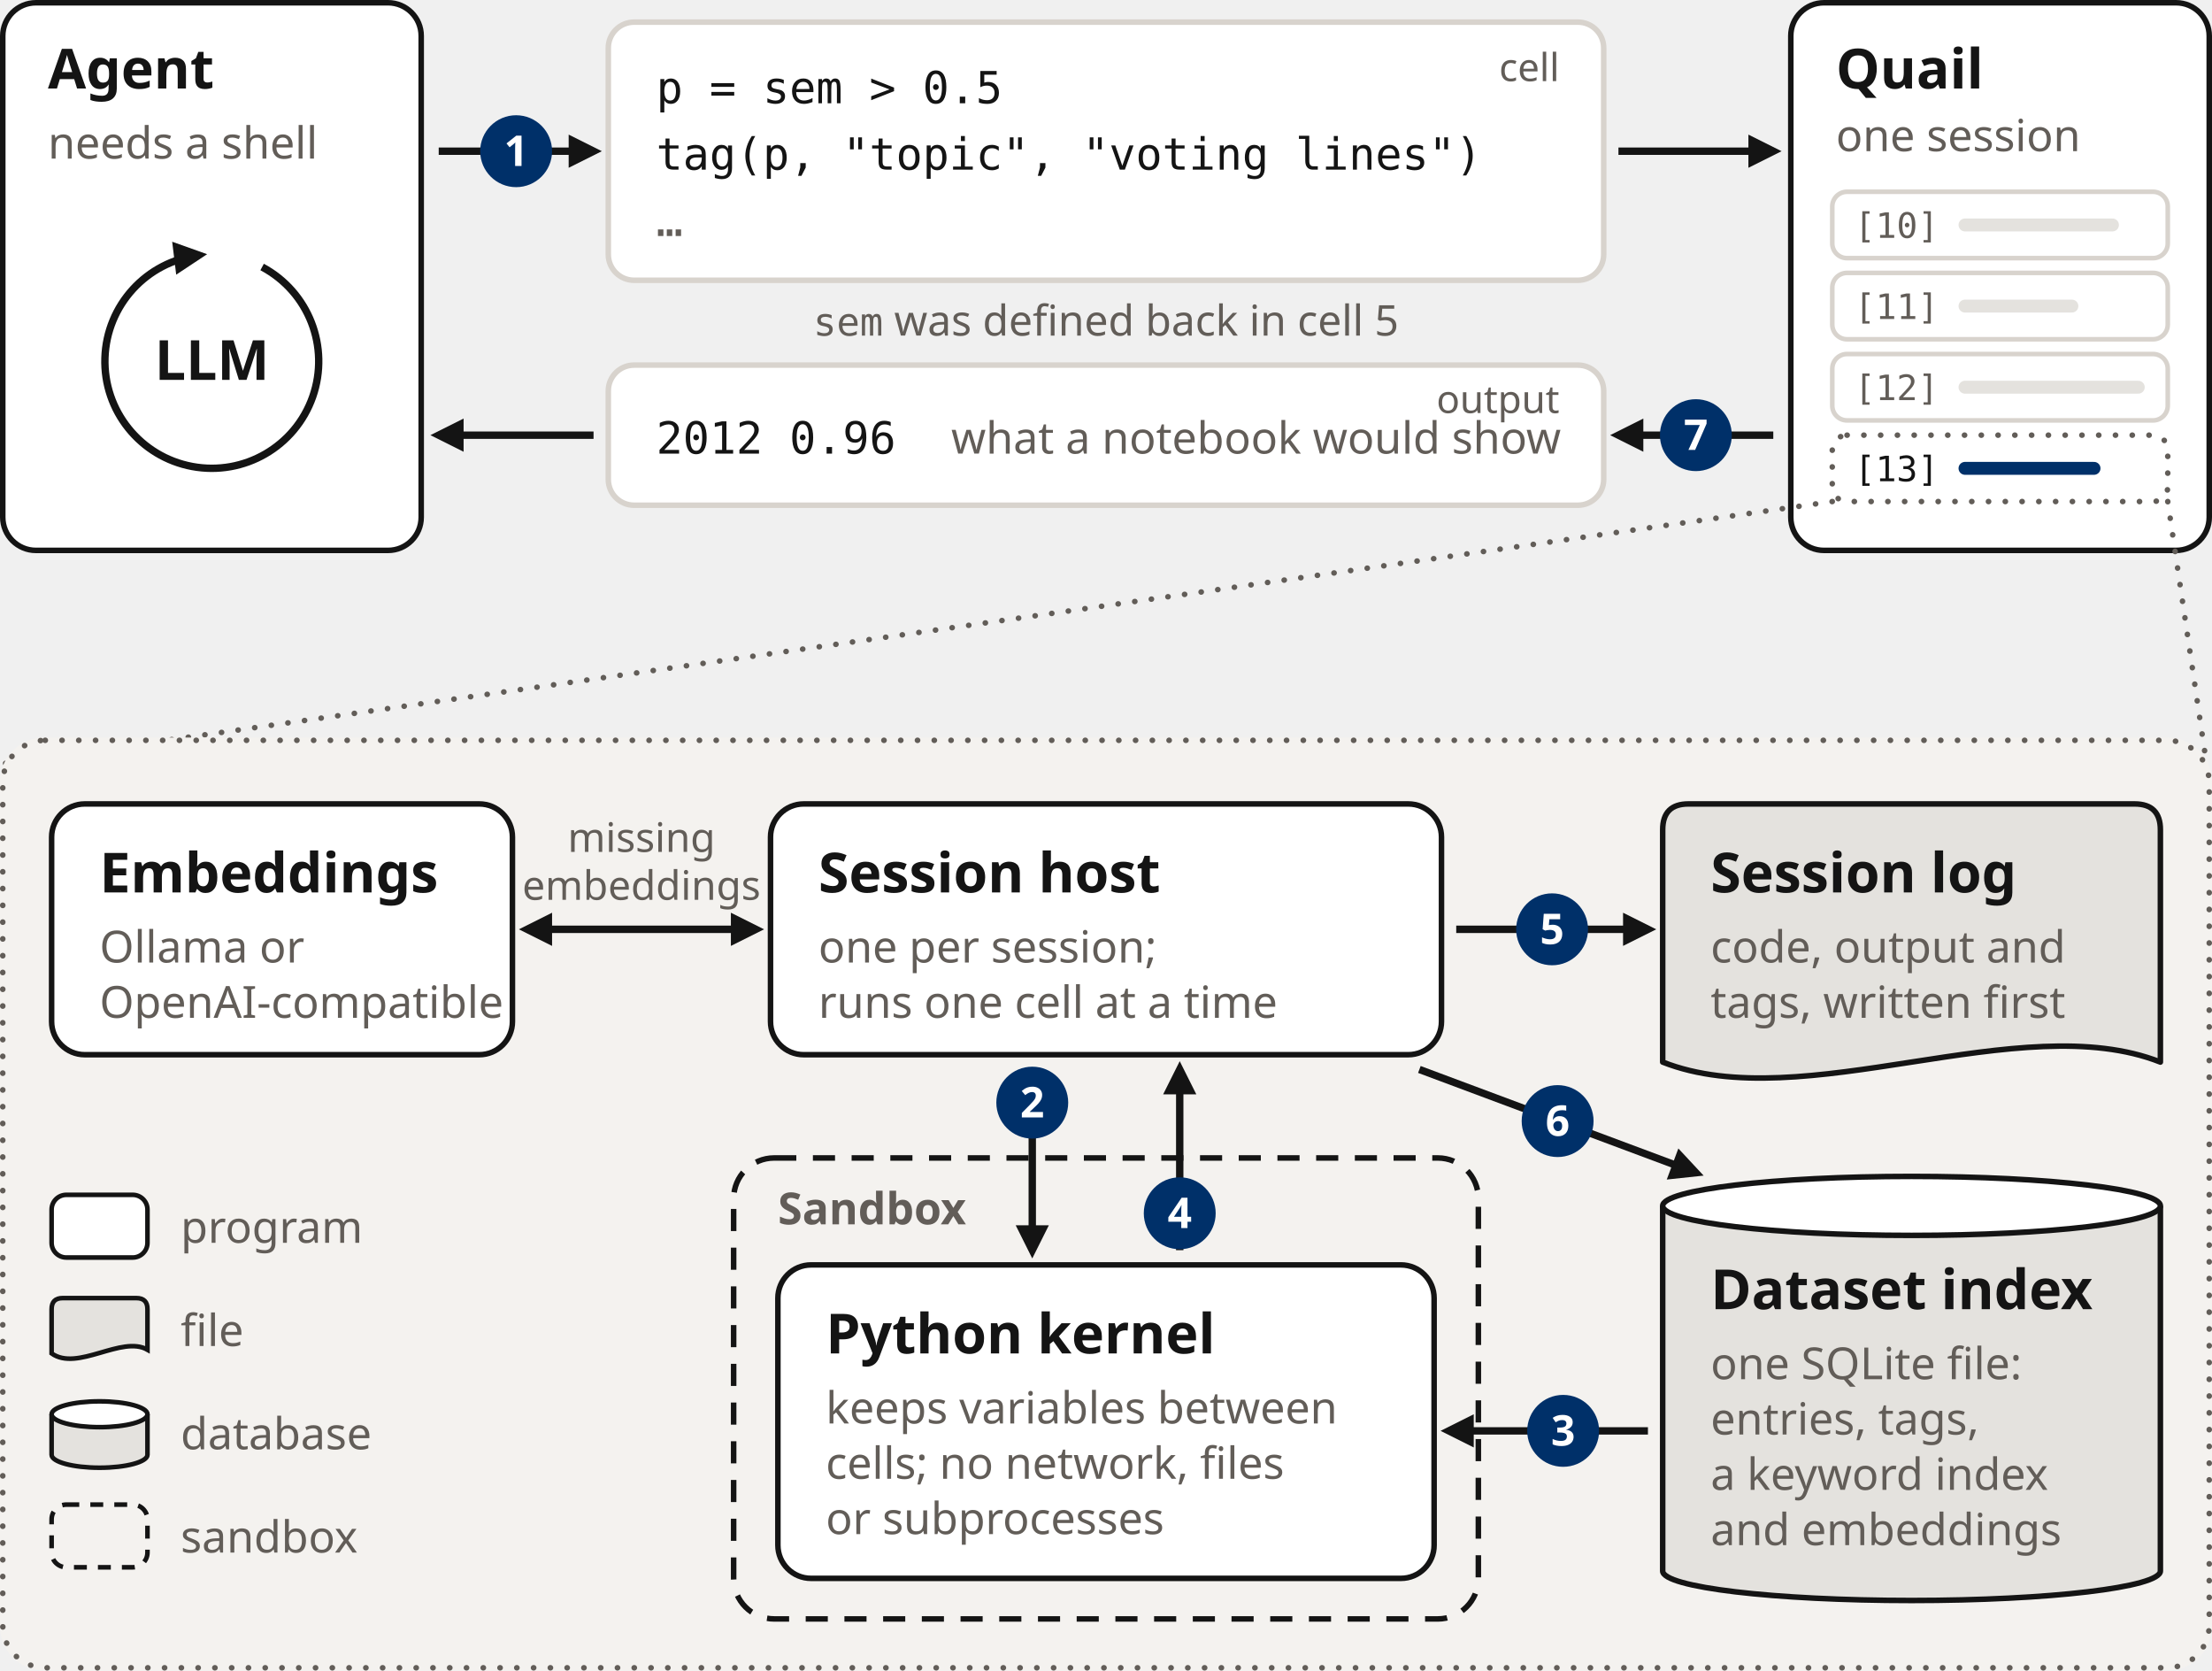
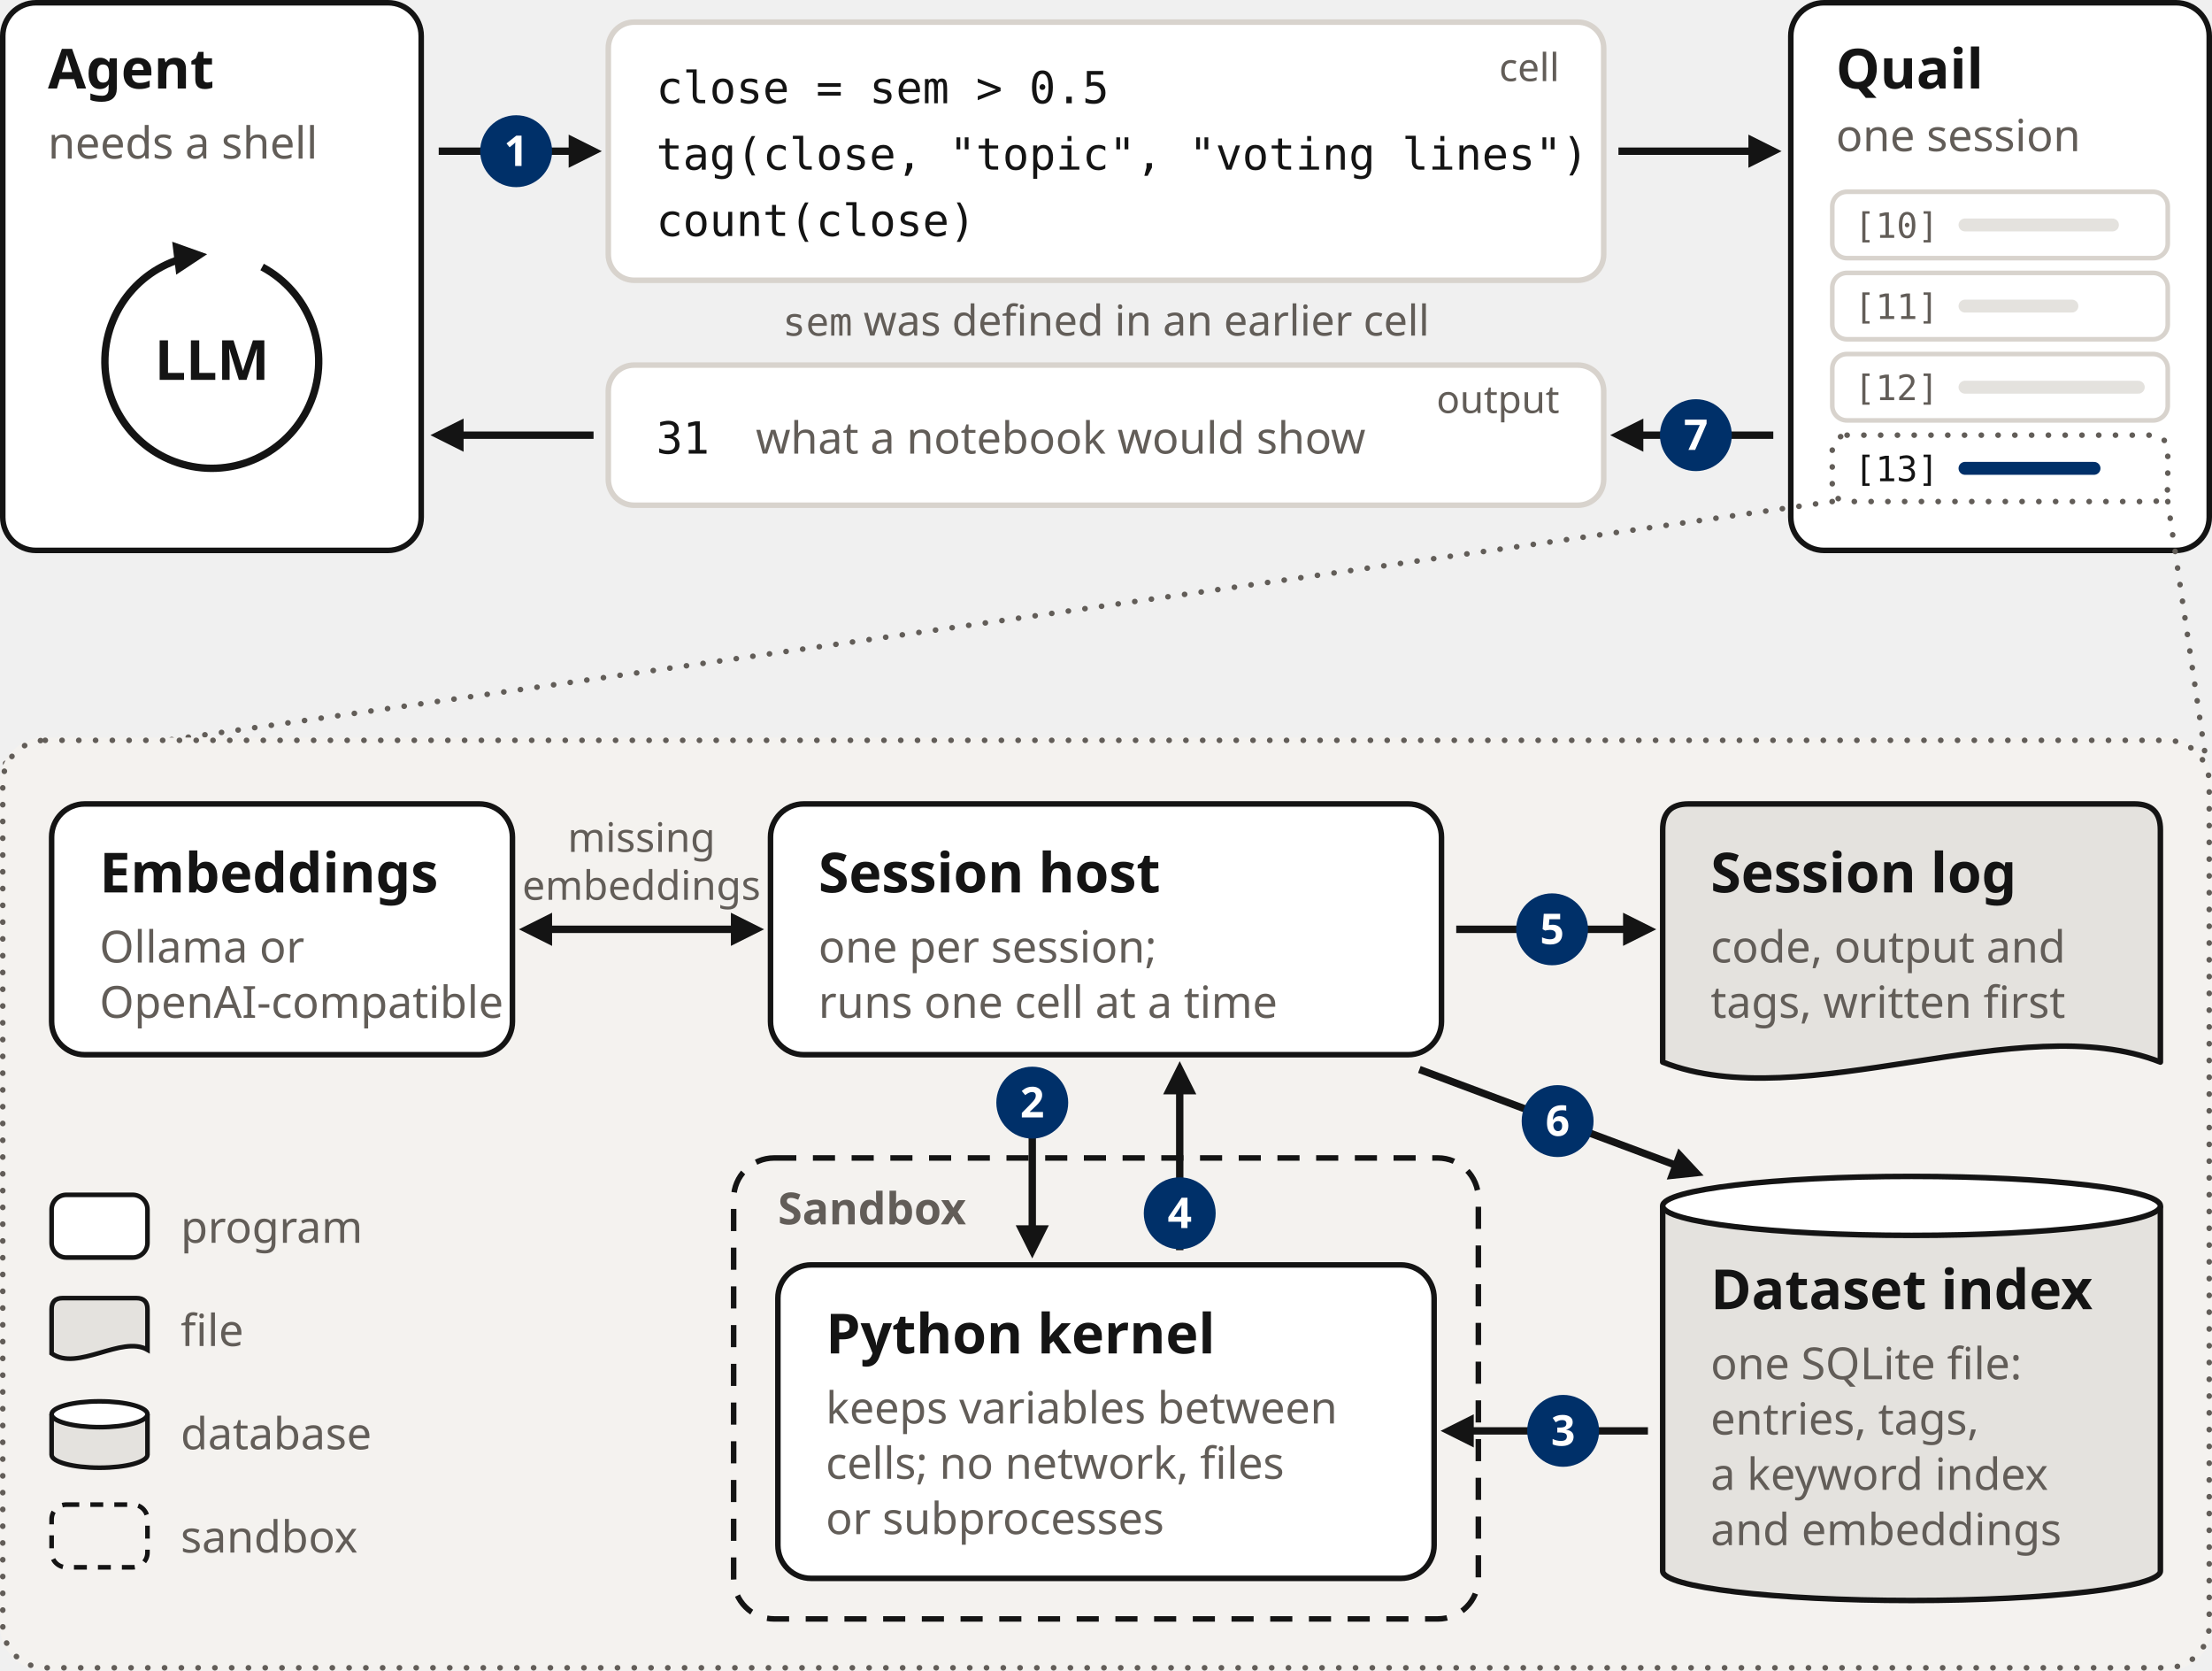
<svg xmlns="http://www.w3.org/2000/svg" viewBox="0 0 1200 906" width="1200" height="906">
  <style>
    text { font-family: 'Source Sans 3', sans-serif; fill: #141414; }
    .h { font-size: 30px; font-weight: 700; }
    .b { font-size: 25px; }
    .s { font-size: 24px; fill: #625D58; }
    .cap { font-size: 24px; font-weight: 700; fill: #625D58; }
    .m { font-family: 'Source Code Pro', monospace; font-size: 24px; font-weight: 500; font-variant-ligatures: none; }
    .ln { fill: none; stroke: #141414; stroke-width: 4; stroke-linecap: butt; stroke-linejoin: round; }
  </style>
  <defs>
    <marker id="a" viewBox="0 0 10 10" refX="7.5" refY="5" markerWidth="4.5" markerHeight="4.5" orient="auto-start-reverse">
      <path d="M0,0 L10,5 L0,10 z" fill="#141414" />
    </marker>
  </defs>
  <rect x="1.5" y="1.5" width="227" height="297" rx="18" fill="#fff" stroke="#141414" stroke-width="3" />
  <text class="h" x="26" y="48" style="font-size:30px">Agent</text>
  <text class="s" x="26" y="86">needs a shell</text>
  <path class="ln" d="M142.2,144.8 A58,58 0 1 1 107.9,138.4" marker-end="url(#a)" style="stroke-width:4" />
  <text class="h" x="115" y="206" text-anchor="middle" style="font-size:30px">LLM</text>
  <rect x="971.5" y="1.5" width="227" height="297" rx="18" fill="#fff" stroke="#141414" stroke-width="3" />
  <text class="h" x="996" y="48">Quail</text>
  <text class="s" x="996" y="82">one session</text>
  <rect x="994" y="104" width="182" height="36" rx="8" fill="#fff" stroke="#D8D3CD" stroke-width="2.5" />
  <text class="m" x="1006" y="129" style="font-size:19px;fill:#625D58">[10]</text>
  <path d="M1066,122 H1146" fill="none" stroke="#E4E2DE" stroke-width="7" stroke-linecap="round" />
  <rect x="994" y="148" width="182" height="36" rx="8" fill="#fff" stroke="#D8D3CD" stroke-width="2.5" />
  <text class="m" x="1006" y="173" style="font-size:19px;fill:#625D58">[11]</text>
  <path d="M1066,166 H1124" fill="none" stroke="#E4E2DE" stroke-width="7" stroke-linecap="round" />
  <rect x="994" y="192" width="182" height="36" rx="8" fill="#fff" stroke="#D8D3CD" stroke-width="2.5" />
  <text class="m" x="1006" y="217" style="font-size:19px;fill:#625D58">[12]</text>
  <path d="M1066,210 H1160" fill="none" stroke="#E4E2DE" stroke-width="7" stroke-linecap="round" />
  <text class="m" x="1006" y="261" style="font-size:19px;fill:#141414">[13]</text>
  <path d="M1066,254 H1136" fill="none" stroke="#003069" stroke-width="7" stroke-linecap="round" />
  <path class="ln" d="M238,82 L322,82" marker-end="url(#a)" />
  <rect x="330" y="12" width="540" height="140" rx="14" fill="#fff" stroke="#D8D3CD" stroke-width="3" />
-   <text class="m" x="356" y="56">p = sem &gt; 0.5</text>
-   <text class="m" x="356" y="92">tag(p, "topic", "voting lines")</text>
-   <text class="m" x="356" y="128" style="fill:#625D58">…</text>
+   <text class="m" x="356" y="56">close = sem &gt; 0.5</text>
+   <text class="m" x="356" y="92">tag(close, "topic", "voting lines")</text>
+   <text class="m" x="356" y="128">count(close)</text>
  <text class="s" x="846" y="44" text-anchor="end" style="font-size:21px">cell</text>
  <path class="ln" d="M878,82 L962,82" marker-end="url(#a)" />
  <text class="s" x="600" y="182" text-anchor="middle" style="font-size:23px">
-     <tspan class="m" style="font-size:21px">sem</tspan> was defined back in cell 5</text>
+     <tspan class="m" style="font-size:21px">sem</tspan> was defined in an earlier cell</text>
  <path class="ln" d="M962,236 L878,236" marker-end="url(#a)" />
  <rect x="330" y="198" width="540" height="76" rx="14" fill="#fff" stroke="#D8D3CD" stroke-width="3" />
-   <text class="m" x="356" y="246">2012 0.96</text>
+   <text class="m" x="356" y="246">31</text>
  <text class="s" x="846" y="224" text-anchor="end" style="font-size:21px">output</text>
-   <text class="s" x="516" y="246">what a notebook would show</text>
+   <text class="s" x="410" y="246">what a notebook would show</text>
  <path class="ln" d="M322,236 L238,236" marker-end="url(#a)" />
  <rect x="994" y="236" width="182" height="36" rx="8" fill="none" stroke="#625D58" stroke-width="3" stroke-linecap="round" stroke-dasharray="0.1 9" />
  <path d="M994,272 L3,414 M1176,272 L1197,414" fill="none" stroke="#625D58" stroke-width="3" stroke-linecap="round" stroke-dasharray="0.1 9" />
  <rect x="0" y="400" width="1200" height="506" rx="24" fill="#F4F2EF" />
  <rect x="1.5" y="401.5" width="1197" height="503" rx="23" fill="none" stroke="#625D58" stroke-width="3" stroke-linecap="round" stroke-dasharray="0.1 9" />
  <rect x="28" y="436" width="250" height="136" rx="18" fill="#fff" stroke="#141414" stroke-width="3" />
  <text class="h" x="54" y="484" style="font-size:30px">Embeddings</text>
  <text class="s" x="54" y="522">Ollama or</text>
  <text class="s" x="54" y="552">OpenAI-compatible</text>
  <rect x="418" y="436" width="364" height="136" rx="18" fill="#fff" stroke="#141414" stroke-width="3" />
  <text class="h" x="444" y="484" style="font-size:30px">Session host</text>
  <text class="s" x="444" y="522">one per session;</text>
  <text class="s" x="444" y="552">runs one cell at a time</text>
  <path d="M916,436 H1158 Q1172,436 1172,450 V576 C1096,546 978,606 902,576 V450 Q902,436 916,436 Z" fill="#E4E2DE" stroke="#141414" stroke-width="3" stroke-linejoin="round" />
  <text class="h" x="928" y="484" style="font-size:30px">Session log</text>
  <text class="s" x="928" y="522">code, output and</text>
  <text class="s" x="928" y="552">tags, written first</text>
  <rect x="398" y="628" width="404" height="250" rx="22" fill="none" stroke="#141414" stroke-width="3" stroke-dasharray="12 9" />
  <text class="cap" x="422" y="664">Sandbox</text>
  <rect x="422" y="686" width="356" height="170" rx="18" fill="#fff" stroke="#141414" stroke-width="3" />
  <text class="h" x="448" y="734" style="font-size:30px">Python kernel</text>
  <text class="s" x="448" y="772">keeps variables between</text>
  <text class="s" x="448" y="802">cells; no network, files</text>
  <text class="s" x="448" y="832">or subprocesses</text>
  <path d="M902,654 V852 A135.0,16 0 0 0 1172,852 V654" fill="#E4E2DE" stroke="#141414" stroke-width="3" />
  <ellipse cx="1037.0" cy="654" rx="135.0" ry="16" fill="#fff" stroke="#141414" stroke-width="3" />
  <text class="h" x="928" y="710" style="font-size:30px">Dataset index</text>
  <text class="s" x="928" y="748">one SQLite file:</text>
  <text class="s" x="928" y="778">entries, tags,</text>
  <text class="s" x="928" y="808">a keyword index</text>
  <text class="s" x="928" y="838">and embeddings</text>
  <path class="ln" d="M286,504 L410,504" marker-end="url(#a)" marker-start="url(#a)" />
  <text class="s" x="348" y="462" text-anchor="middle" style="font-size:22px">missing</text>
  <text class="s" x="348" y="488" text-anchor="middle" style="font-size:22px">embeddings</text>
  <path class="ln" d="M790,504 L894,504" marker-end="url(#a)" />
  <path class="ln" d="M560,580 L560,678" marker-end="url(#a)" />
  <path class="ln" d="M640,678 L640,580" marker-end="url(#a)" />
  <path class="ln" d="M770,580 L920,636" marker-end="url(#a)" />
  <path class="ln" d="M894,776 L786,776" marker-end="url(#a)" />
  <circle cx="280" cy="82" r="18" fill="#003069" stroke="#003069" stroke-width="3" />
  <text class="h" x="280" y="90" text-anchor="middle" style="fill:#fff;font-size:23px">1</text>
  <circle cx="560" cy="598" r="18" fill="#003069" stroke="#003069" stroke-width="3" />
  <text class="h" x="560" y="606" text-anchor="middle" style="fill:#fff;font-size:23px">2</text>
  <circle cx="848" cy="776" r="18" fill="#003069" stroke="#003069" stroke-width="3" />
  <text class="h" x="848" y="784" text-anchor="middle" style="fill:#fff;font-size:23px">3</text>
  <circle cx="640" cy="658" r="18" fill="#003069" stroke="#003069" stroke-width="3" />
  <text class="h" x="640" y="666" text-anchor="middle" style="fill:#fff;font-size:23px">4</text>
  <circle cx="842" cy="504" r="18" fill="#003069" stroke="#003069" stroke-width="3" />
  <text class="h" x="842" y="512" text-anchor="middle" style="fill:#fff;font-size:23px">5</text>
  <circle cx="845" cy="608" r="18" fill="#003069" stroke="#003069" stroke-width="3" />
  <text class="h" x="845" y="616" text-anchor="middle" style="fill:#fff;font-size:23px">6</text>
  <circle cx="920" cy="236" r="18" fill="#003069" stroke="#003069" stroke-width="3" />
  <text class="h" x="920" y="244" text-anchor="middle" style="fill:#fff;font-size:23px">7</text>
  <rect x="28" y="648" width="52" height="34" rx="8" fill="#fff" stroke="#141414" stroke-width="2.5" />
  <text class="s" x="98" y="674">program</text>
  <path d="M34,704 H74 Q80,704 80,710 V732 C66,724 42,744 28,734 V710 Q28,704 34,704 Z" fill="#E4E2DE" stroke="#141414" stroke-width="2.5" />
  <text class="s" x="98" y="730">file</text>
  <path d="M28,767 V789 A26,7 0 0 0 80,789 V767" fill="#E4E2DE" stroke="#141414" stroke-width="2.5" />
  <ellipse cx="54" cy="767" rx="26" ry="7" fill="#fff" stroke="#141414" stroke-width="2.5" />
  <text class="s" x="98" y="786">database</text>
  <rect x="28" y="816" width="52" height="34" rx="8" fill="none" stroke="#141414" stroke-width="2.5" stroke-dasharray="7 6" />
  <text class="s" x="98" y="842">sandbox</text>
</svg>
